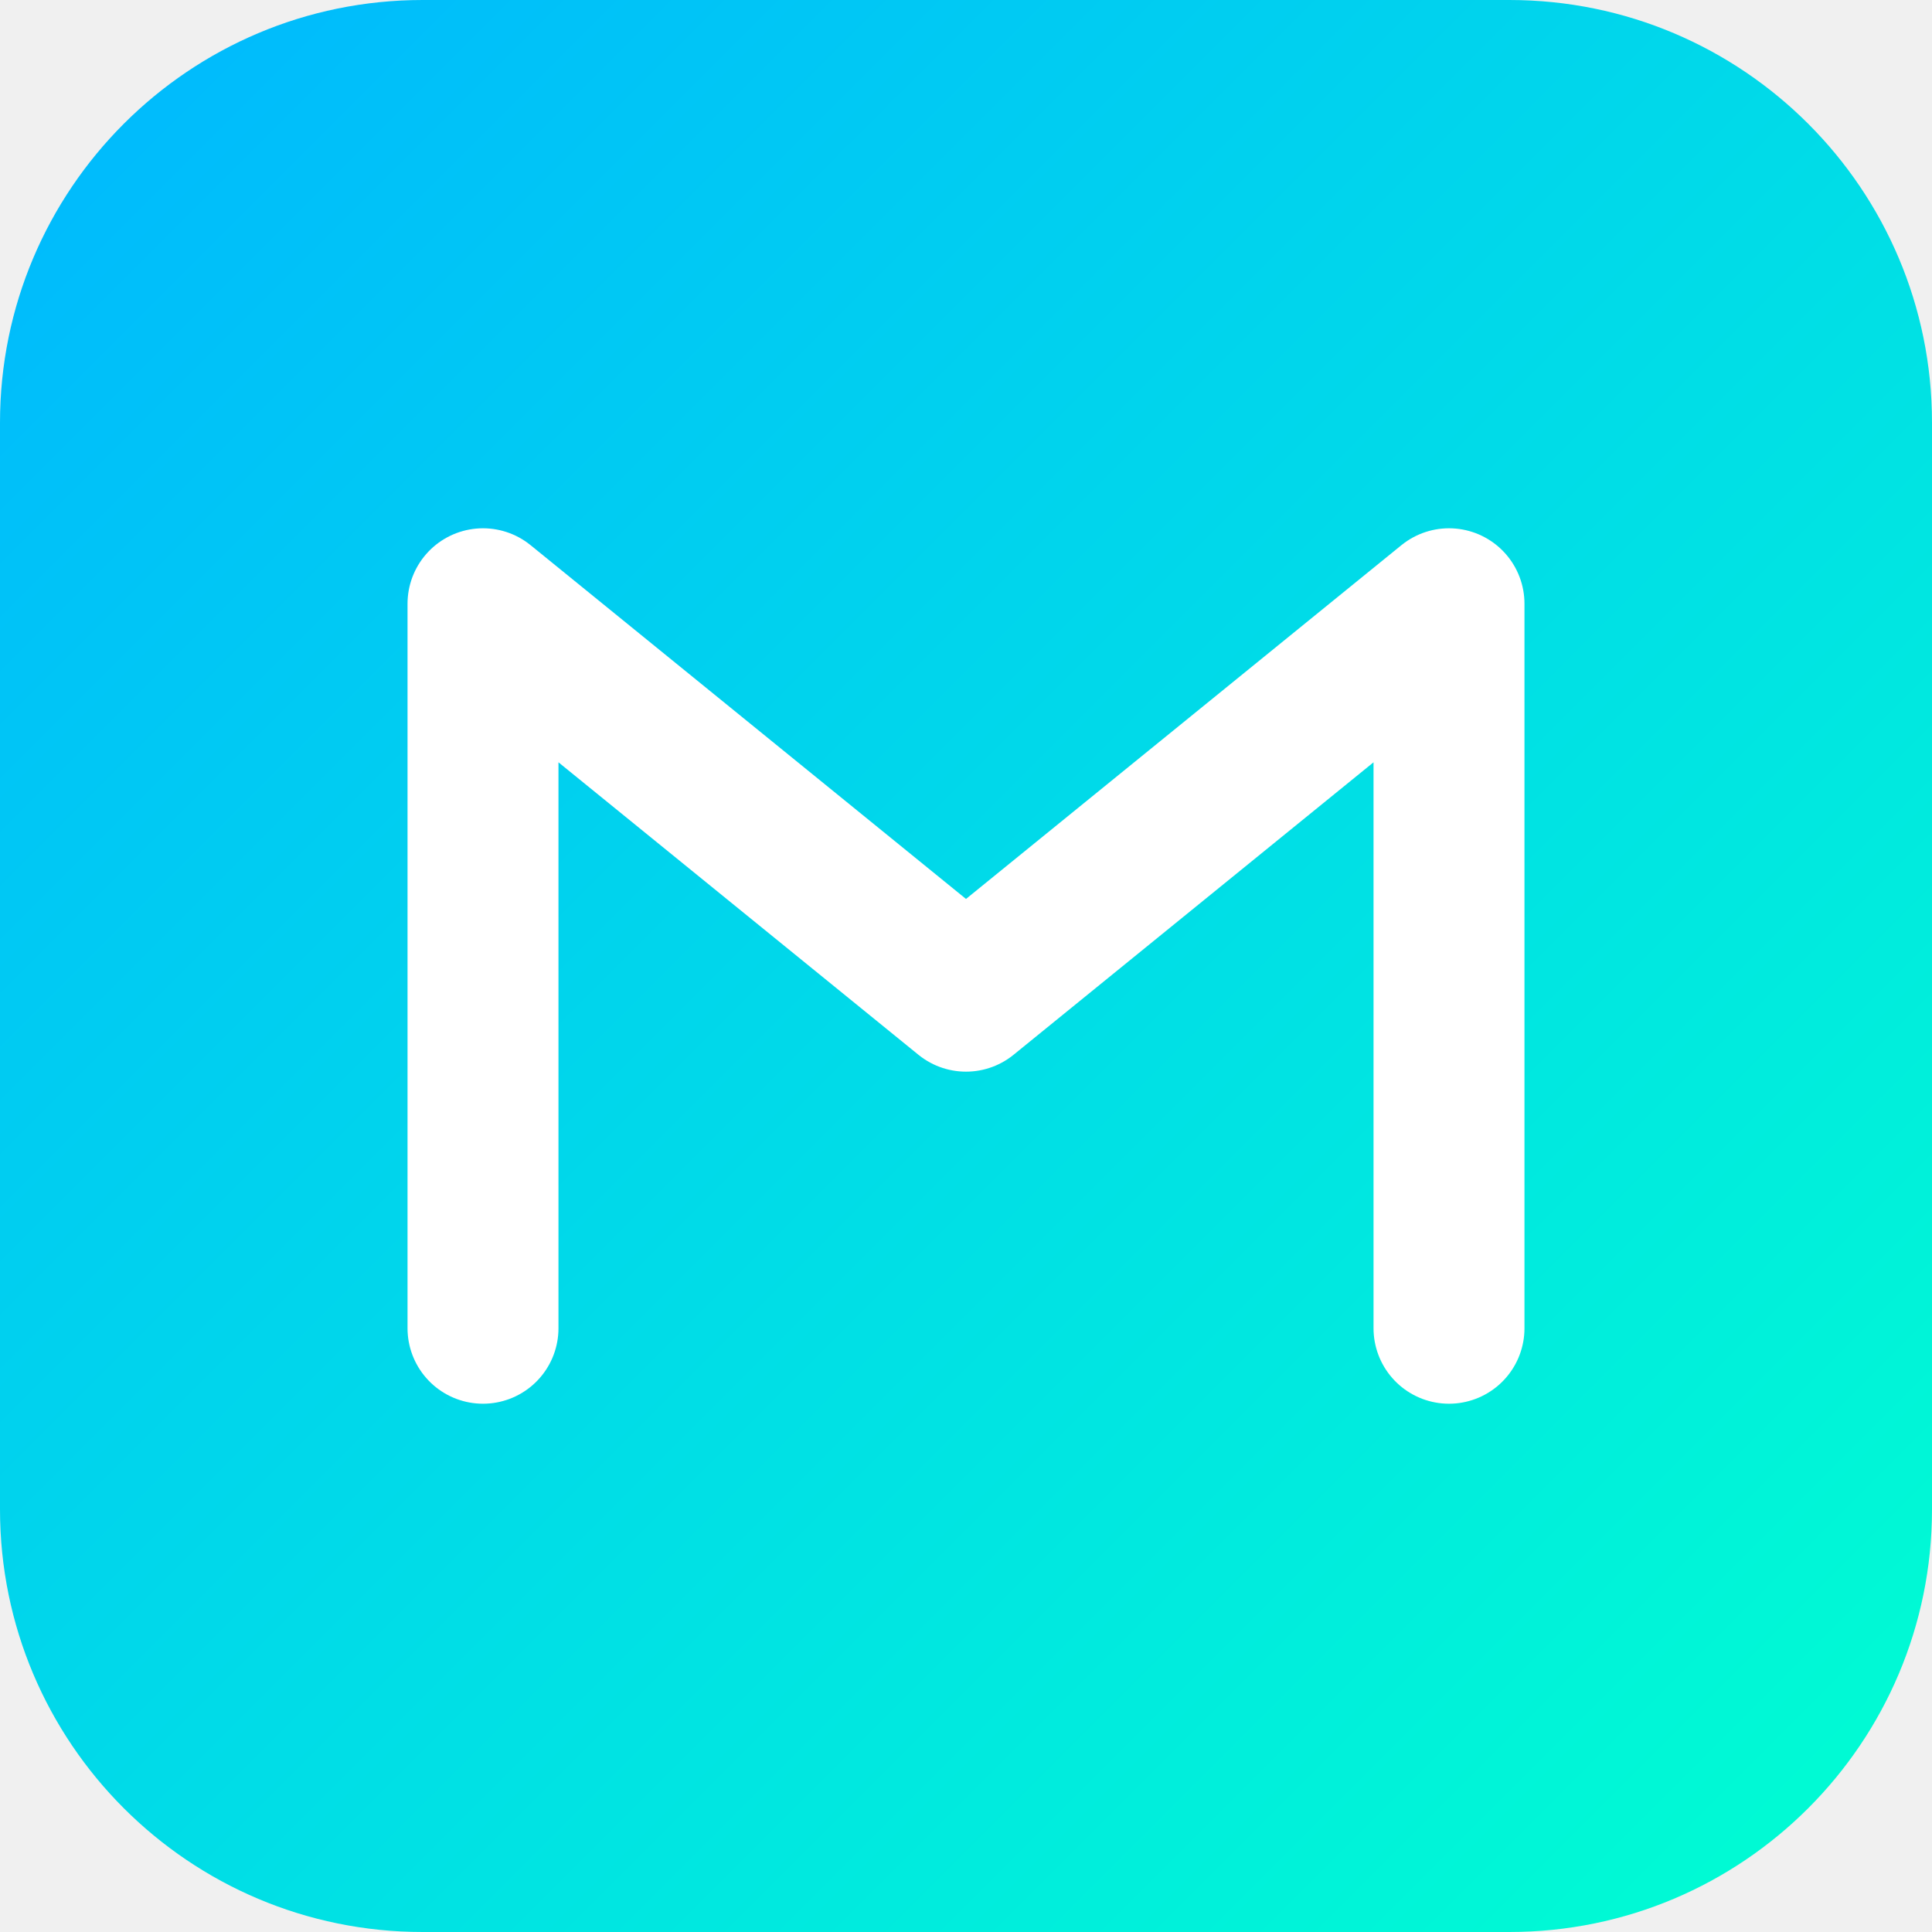
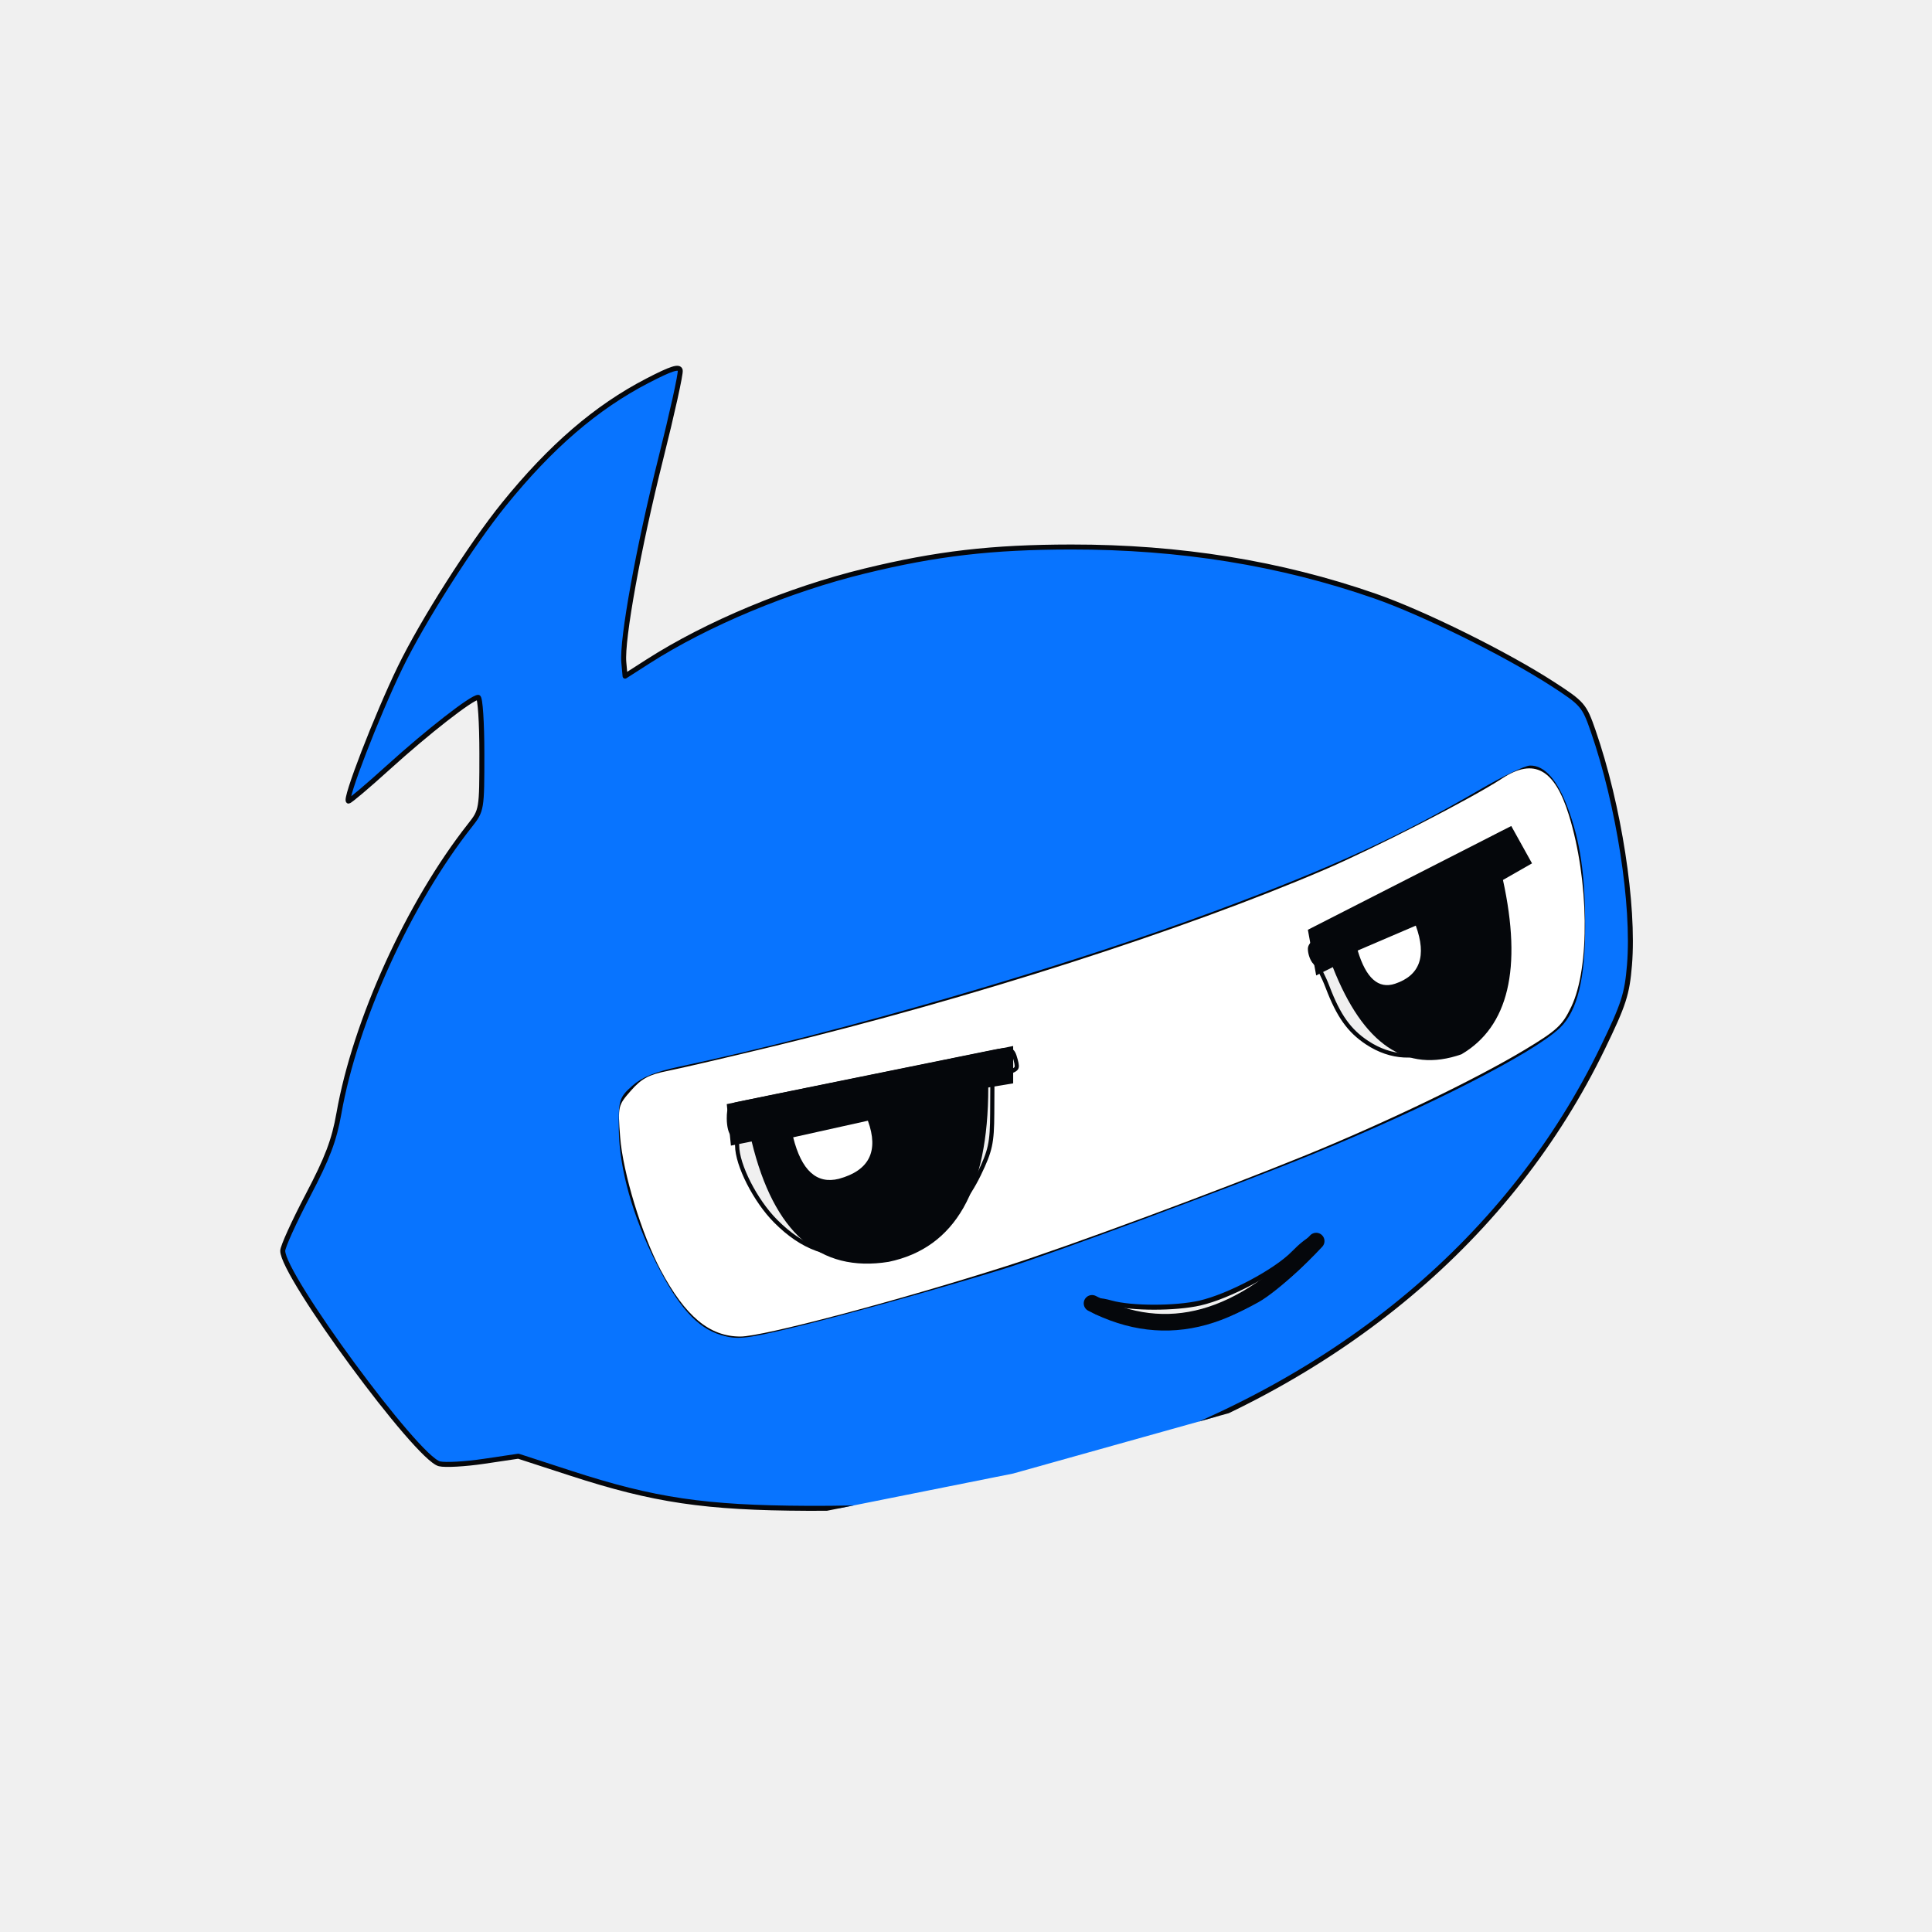
- <svg xmlns="http://www.w3.org/2000/svg" viewBox="0 0 32 32">
+ <svg xmlns="http://www.w3.org/2000/svg" width="1024" height="1024" viewBox="0 0 1024 1024">
  <defs>
-     <linearGradient id="g" x1="0" y1="0" x2="32" y2="32" gradientUnits="userSpaceOnUse">
-       <stop stop-color="#00b7ff" />
-       <stop offset="1" stop-color="#00ffd1" />
-     </linearGradient>
+     <clipPath id="face">
+       <path d="M150 80 H500 V290 L470 320 L430 340 L390 351 L340 365 L280 377 L200 370 L150 330 Z" />
+     </clipPath>
  </defs>
-   <rect width="32" height="32" rx="7" fill="url(#g)" />
-   <path d="M8 22V10l8 6.5L24 10v12" stroke="#fff" stroke-width="2.5" fill="none" stroke-linecap="round" stroke-linejoin="round" />
+   <g transform="translate(130 165) scale(2.2) translate(-155 -85)">
+     <g clip-path="url(#face)">
+       <path fill-rule="evenodd" d="M 457.819 197.530 C 450.488 202.333, 427.345 214.230, 415.063 219.509 C 381.231 234.049, 329.579 250.617, 282.663 261.978 C 271.573 264.663, 259.935 267.369, 256.801 267.991 C 252.237 268.896, 250.466 269.844, 247.917 272.748 C 244.788 276.311, 244.743 276.506, 245.316 283.944 C 245.977 292.515, 250.524 307.451, 255.067 315.975 C 261.020 327.144, 266.842 332, 274.278 332 C 279.696 332, 311.694 323.520, 338.500 314.980 C 353.605 310.168, 389.557 296.849, 410.500 288.306 C 429.885 280.398, 451.419 270.031, 463.268 262.902 C 470.981 258.261, 472.327 257.017, 474.455 252.563 C 478.992 243.065, 478.738 222.077, 473.896 206.400 C 470.452 195.249, 465.483 192.508, 457.819 197.530 M 451 214.061 C 447.425 216.256, 436.962 222.165, 427.750 227.192 C 413.712 234.852, 411 236.699, 411 238.595 C 411 239.839, 411.580 241.452, 412.288 242.179 C 412.996 242.905, 414.345 245.525, 415.285 248 C 417.944 255.001, 420.573 258.689, 424.986 261.609 C 436.907 269.498, 450.760 262.231, 455.973 245.353 C 458.273 237.907, 458.496 232.802, 456.874 224.727 C 455.787 219.316, 455.837 219.040, 458.302 216.810 C 460.353 214.955, 460.680 214.057, 459.960 212.250 C 459.468 211.012, 458.712 210.016, 458.282 210.035 C 457.852 210.055, 454.575 211.866, 451 214.061 M 426.657 236.111 C 421.279 238.886, 420.865 239.339, 421.450 241.813 C 422.185 244.920, 425.433 248, 427.976 248 C 430.553 248, 434.544 244.515, 436.005 240.989 C 436.969 238.660, 437.007 237.312, 436.161 235.455 C 435.546 234.105, 434.471 233.022, 433.771 233.048 C 433.072 233.075, 429.871 234.453, 426.657 236.111 M 334.500 263.060 C 332.300 263.515, 318.125 266.394, 303 269.457 C 287.875 272.521, 274.488 275.254, 273.250 275.532 C 271.454 275.936, 271 276.728, 271 279.460 C 271 281.342, 271.450 283.160, 272 283.500 C 272.550 283.840, 273 284.975, 273 286.022 C 273 290.817, 277.468 299.599, 282.436 304.566 C 288.974 311.104, 295.403 313.455, 304.884 312.775 C 316.616 311.932, 326.604 304.747, 332.225 293.107 C 335.001 287.357, 335.420 285.429, 335.457 278.246 L 335.500 269.991 338.651 268.951 C 341.432 268.032, 341.720 267.599, 341.097 265.270 C 340.262 262.147, 339.743 261.973, 334.500 263.060 M 292.821 279.859 C 288.597 280.761, 284.842 281.805, 284.475 282.178 C 283.313 283.364, 285.098 289.014, 287.278 291.044 C 290.069 293.645, 294.936 293.523, 299.010 290.750 C 304.008 287.349, 306.250 283.844, 305.455 280.677 C 304.669 277.545, 303.886 277.494, 292.821 279.859" fill="#05070b" stroke="#05070b" stroke-width="2" />
+       <path fill-rule="evenodd" d="M 251.879 101.737 C 239.553 108.121, 228.586 117.562, 217.305 131.500 C 209.435 141.223, 197.716 159.642, 192.308 170.786 C 186.697 182.347, 178.726 203, 179.875 203 C 180.227 203, 184.562 199.330, 189.508 194.845 C 198.887 186.339, 209.581 178, 211.110 178 C 211.600 178, 212 184.123, 212 191.606 C 212 205.078, 211.972 205.248, 209.127 208.856 C 194.400 227.536, 181.494 255.904, 177.558 278.241 C 176.418 284.715, 174.801 288.985, 170.075 298 C 166.760 304.325, 164.036 310.324, 164.024 311.332 C 163.948 317.251, 196.335 361.293, 201.766 362.656 C 203.140 363.001, 207.981 362.730, 212.525 362.054 L 220.786 360.825 233.413 364.933 C 253.462 371.455, 265.790 373.280, 290.500 373.383 C 320.111 373.507, 335.005 371.001, 364.791 360.885 C 418.916 342.504, 459.912 308.093, 482.006 262.500 C 487.101 251.987, 487.903 249.509, 488.482 242.500 C 489.671 228.078, 485.929 203.962, 479.727 186.079 C 477.593 179.926, 477.187 179.456, 470 174.801 C 458.739 167.509, 438.804 157.646, 427.105 153.580 C 404.308 145.656, 380.159 141.759, 354 141.783 C 334.873 141.801, 321.504 143.357, 304.216 147.576 C 285.889 152.048, 266.254 160.245, 252 169.373 L 246.500 172.895 246.196 169.561 C 245.699 164.104, 249.727 141.894, 255.075 120.602 C 257.829 109.638, 259.952 100.020, 259.791 99.229 C 259.570 98.136, 257.670 98.738, 251.879 101.737 M 453 200.606 C 433.258 212.107, 417.280 219.452, 389.408 229.835 C 352.231 243.686, 298.378 259.349, 259.621 267.584 C 253.956 268.788, 250.866 270.043, 248.621 272.052 C 245.643 274.718, 245.504 275.182, 245.590 282.173 C 245.705 291.441, 248.921 302.890, 254.530 314 C 259.797 324.432, 264.225 329.388, 269.758 331.046 C 273.477 332.160, 275.225 331.994, 285.717 329.528 C 297.208 326.827, 319.894 320.533, 337 315.300 C 348.377 311.819, 392.725 295.369, 412 287.480 C 439.517 276.217, 465.017 263.200, 471.287 257.216 C 475.336 253.351, 477.212 245.714, 477.204 233.132 C 477.196 220.702, 476.019 212.744, 473 204.707 C 470.594 198.300, 467.698 194.981, 464.561 195.036 C 463.428 195.055, 458.225 197.562, 453 200.606 M 407.536 311.964 C 403.256 316.346, 391.970 322.337, 385 323.925 C 379.101 325.270, 368.493 325.264, 363.630 323.914 C 360.911 323.159, 359.446 323.154, 358.703 323.897 C 356.773 325.827, 364.873 328.310, 374.646 328.785 C 384.661 329.272, 390.117 328.010, 398.794 323.202 C 403.500 320.595, 414 310.757, 414 308.955 C 414 306.894, 411.225 308.185, 407.536 311.964 M 512 333.637 C 500.267 334.431, 486.265 336.450, 473.500 339.188 C 447.588 344.746, 414.725 356.132, 397 365.692 C 384.855 372.242, 383.863 372.696, 380.250 373.356 L 377 373.950 377 366.975 C 377 363.139, 376.579 360, 376.064 360 C 375.549 360, 371.645 361.341, 367.389 362.980 C 360.151 365.767, 353.124 367.957, 346.810 369.395 C 344.560 369.908, 344.070 370.619, 343.810 373.747 L 343.500 377.486 334.500 379.281 C 305.742 385.017, 272.512 393.479, 252.519 400.158 C 224.261 409.598, 220.199 412.053, 219.276 420.248 C 218.907 423.520, 219.338 425.743, 220.959 428.919 C 225.429 437.681, 246.970 457.421, 263.489 467.892 C 266.233 469.632, 268.483 471.814, 268.489 472.742 C 268.495 473.670, 270.110 475.346, 272.078 476.465 L 275.656 478.500 272.872 482.882 C 269.136 488.761, 267.644 496.477, 268.533 505.325 C 269.184 511.807, 269.103 512.330, 267.638 511.114 C 266.703 510.339, 264.553 509.950, 262.514 510.188 C 258.004 510.715, 257.997 509.492, 262.500 507.864 C 265.842 506.655, 266 506.381, 266 501.768 C 266 498.393, 265.547 496.763, 264.498 496.361 C 259.844 494.575, 251.917 500.882, 250.036 507.865 C 247.734 516.416, 251.032 525.351, 258.003 529.446 C 260.901 531.148, 263.214 531.500, 271.500 531.500 C 280.852 531.500, 281.856 531.298, 287 528.382 L 292.500 525.265 295.177 516.382 C 296.650 511.497, 300.363 499.258, 303.427 489.184 C 306.492 479.110, 309 470.222, 309 469.434 C 309 466.533, 301.104 460.240, 290.941 455.039 C 280.213 449.549, 272.363 444.411, 261 435.442 C 254.352 430.194, 251.410 427.256, 252.107 426.559 C 252.323 426.344, 257.151 424.786, 262.835 423.097 C 281.812 417.459, 320.075 410.047, 323.471 411.351 C 326.204 412.399, 320.860 439.344, 311.640 471 C 309.157 479.525, 305.949 490.550, 304.511 495.500 C 300.178 510.415, 297.034 520.174, 294.526 526.500 C 291.615 533.840, 286.637 553.334, 284.422 566.066 C 283.520 571.255, 282.493 580.650, 282.141 586.944 L 281.500 598.387 266.040 603.617 C 255.211 607.280, 250.364 609.394, 249.860 610.673 C 249.464 611.678, 249.119 615.875, 249.092 620 C 249.037 628.520, 250.943 633.807, 255.668 638.239 C 259.049 641.412, 258.507 641.498, 275.386 635.116 C 281.373 632.852, 286.615 631, 287.036 631 C 287.456 631, 288.355 633.362, 289.034 636.250 C 290.590 642.875, 297.637 662.858, 298.994 664.493 C 299.793 665.455, 302.556 665.225, 311.757 663.429 C 318.216 662.168, 326.087 660.848, 329.250 660.496 C 332.413 660.144, 335 659.485, 335 659.032 C 335 658.578, 333.616 654.898, 331.925 650.854 C 330.234 646.809, 327.049 638.550, 324.847 632.500 C 322.645 626.450, 320.248 620.305, 319.522 618.843 C 318.212 616.210, 318.270 616.144, 326.350 611.164 C 336.978 604.613, 343.756 598.524, 350.871 589.136 C 361.776 574.744, 369.208 561.177, 377.513 540.500 C 387.558 515.489, 394.410 487.895, 396.970 462.144 C 398.181 449.965, 398.247 418.509, 397.083 408.500 L 396.269 401.500 401.254 396.745 C 406.677 391.571, 426.130 381.384, 440.500 376.191 L 448.500 373.301 452.126 366.400 C 454.120 362.605, 457.400 357.603, 459.415 355.285 C 464.651 349.261, 475.308 344.237, 486.298 342.612 C 491.090 341.903, 494.772 341.561, 494.482 341.852 C 494.191 342.142, 490.311 343.431, 485.858 344.717 C 468.953 349.597, 461.413 354.880, 455.623 365.898 C 449.798 376.983, 447.800 386.141, 447.638 402.500 C 447.473 419.258, 448.925 424.518, 454.825 428.527 C 458.132 430.774, 462.893 431.774, 464.176 430.491 C 464.456 430.211, 463.646 427.848, 462.375 425.241 C 458.978 418.269, 456.421 399, 458.893 399 C 460.228 399, 460.998 401.663, 461.015 406.332 C 461.035 412.098, 463.632 422.573, 466.153 427.059 C 467.309 429.116, 469.293 431.354, 470.561 432.033 C 473.464 433.587, 482.620 432.808, 484.588 430.841 C 485.839 429.590, 485.520 428.423, 482.134 421.880 C 476.934 411.833, 474.203 396.154, 478.069 398.543 C 478.581 398.859, 479 400.122, 479 401.349 C 479 404.794, 481.856 415.023, 484.145 419.777 C 488.049 427.884, 494.725 428.780, 498.999 421.770 C 501.620 417.470, 501.504 414.141, 498.394 404.500 C 496.173 397.616, 495.922 395.594, 496.591 390 C 497.018 386.425, 497.328 379.641, 497.280 374.925 L 497.193 366.351 506.347 364.542 C 511.381 363.547, 520.334 362.511, 526.242 362.239 C 536.061 361.786, 537.201 361.527, 539.512 359.215 C 542.594 356.134, 543.399 353.233, 542.756 347.532 C 542.157 342.218, 539.129 337.747, 534.770 335.744 C 531.370 334.181, 519.787 333.109, 512 333.637 M 441.735 398.884 C 440.781 401.571, 440 404.426, 440 405.229 C 440 406.669, 443.022 410, 444.329 410 C 444.698 410, 445 406.400, 445 402 C 445 397.600, 444.656 394, 444.235 394 C 443.814 394, 442.689 396.198, 441.735 398.884 M 326.817 530.716 C 320.229 546.429, 314.546 569.550, 315.192 578.011 L 315.500 582.048 320.500 577.919 C 327.203 572.383, 335.138 561.664, 340.732 550.592 C 345.664 540.829, 351.295 524.902, 350.180 523.870 C 349.806 523.524, 345.225 522.946, 340 522.586 L 330.500 521.932 326.817 530.716 M 241.500 605.227 C 239.850 605.815, 236.700 607.522, 234.500 609.020 C 230.692 611.613, 230.188 611.698, 224 610.801 C 215.264 609.535, 205.770 610.473, 195.954 613.574 C 188.215 616.019, 187.736 616.343, 185.979 620.321 C 181.863 629.638, 180.512 638.700, 180.508 657 C 180.504 679.067, 183.067 694.180, 189.243 708.500 C 198.280 729.457, 210.669 738.146, 231.500 738.140 C 240.489 738.138, 251.344 735.652, 255.093 732.738 C 258.190 730.330, 259.261 724.311, 258.759 712.125 C 258.377 702.824, 257.752 699.072, 255.633 693.357 C 253.690 688.118, 252.597 682.252, 251.535 671.357 C 250.217 657.845, 250.230 656.409, 251.683 655.500 C 261.054 649.632, 262.517 648.350, 262.816 645.750 C 263.106 643.231, 262.849 643, 259.763 643 C 253.919 643, 247.846 634.946, 245.949 624.680 C 244.831 618.635, 246.137 609.611, 248.508 606.991 C 249.329 606.084, 250 605.040, 250 604.671 C 250 603.673, 244.929 604.005, 241.500 605.227 M 175.434 622.272 C 167.328 627.224, 165.516 630.171, 163.451 641.753 C 161.583 652.232, 161.616 679.866, 163.513 692.500 C 167.583 719.615, 177.291 739.424, 191.434 749.471 C 200.761 756.097, 205.446 757.422, 219.500 757.412 C 229.927 757.405, 232.463 757.058, 238.848 754.768 C 242.890 753.318, 247.102 751.315, 248.208 750.316 C 249.868 748.816, 256 738.059, 256 736.645 C 256 736.418, 253.188 737.371, 249.750 738.763 C 245.233 740.592, 240.970 741.428, 234.375 741.777 C 223.872 742.332, 217.347 741.102, 208.310 736.860 C 189.257 727.918, 176.790 696.250, 176.872 657 C 176.902 642.405, 178.341 631.726, 181.440 623.094 C 182.310 620.671, 182.874 618.541, 182.695 618.362 C 182.515 618.182, 179.248 619.942, 175.434 622.272 M 338 662.046 C 336.625 662.534, 326.531 664.311, 315.568 665.995 C 304.606 667.679, 295.061 669.535, 294.357 670.119 C 291.924 672.138, 291.933 674.846, 294.399 681.904 L 296.875 688.990 292.957 697.352 C 288.489 706.885, 285.017 720.103, 285.007 727.618 L 285 732.736 290.750 734.334 C 320.444 742.586, 373.580 742.953, 402 735.103 C 408.149 733.405, 408.517 733.134, 408.818 730.087 C 409.313 725.080, 407.268 717.266, 403.305 709.028 C 396.636 695.161, 383.818 685.051, 368.250 681.379 C 354.831 678.214, 337.788 681.059, 326.146 688.408 C 321.596 691.280, 321 691.463, 321 689.988 C 321 687.049, 340.397 678, 346.697 678 C 347.998 678, 349.324 677.319, 349.643 676.488 C 350.768 673.557, 348.887 665.796, 346.465 663.374 C 343.967 660.876, 342.114 660.585, 338 662.046 M 283.274 743.444 C 283.594 747.666, 284.390 751.765, 285.044 752.554 C 286.821 754.694, 300.310 758.653, 312.093 760.492 C 326.505 762.741, 358.597 763.570, 373.513 762.078 C 391.310 760.298, 408.103 756.010, 410.200 752.711 C 410.623 752.045, 410.976 748.032, 410.985 743.794 L 411 736.089 406.750 737.604 C 392.319 742.749, 366.919 745.499, 341.417 744.677 C 319.625 743.975, 301.132 741.260, 284.597 736.335 C 282.809 735.802, 282.729 736.231, 283.274 743.444" fill="#0874ff" stroke="#05070b" stroke-width="1.2" stroke-linejoin="round" />
+       <path fill-rule="evenodd" d="M 457.819 197.530 C 450.488 202.333, 427.345 214.230, 415.063 219.509 C 381.231 234.049, 329.579 250.617, 282.663 261.978 C 271.573 264.663, 259.935 267.369, 256.801 267.991 C 252.237 268.896, 250.466 269.844, 247.917 272.748 C 244.788 276.311, 244.743 276.506, 245.316 283.944 C 245.977 292.515, 250.524 307.451, 255.067 315.975 C 261.020 327.144, 266.842 332, 274.278 332 C 279.696 332, 311.694 323.520, 338.500 314.980 C 353.605 310.168, 389.557 296.849, 410.500 288.306 C 429.885 280.398, 451.419 270.031, 463.268 262.902 C 470.981 258.261, 472.327 257.017, 474.455 252.563 C 478.992 243.065, 478.738 222.077, 473.896 206.400 C 470.452 195.249, 465.483 192.508, 457.819 197.530 M 451 214.061 C 447.425 216.256, 436.962 222.165, 427.750 227.192 C 413.712 234.852, 411 236.699, 411 238.595 C 411 239.839, 411.580 241.452, 412.288 242.179 C 412.996 242.905, 414.345 245.525, 415.285 248 C 417.944 255.001, 420.573 258.689, 424.986 261.609 C 436.907 269.498, 450.760 262.231, 455.973 245.353 C 458.273 237.907, 458.496 232.802, 456.874 224.727 C 455.787 219.316, 455.837 219.040, 458.302 216.810 C 460.353 214.955, 460.680 214.057, 459.960 212.250 C 459.468 211.012, 458.712 210.016, 458.282 210.035 C 457.852 210.055, 454.575 211.866, 451 214.061 M 426.657 236.111 C 421.279 238.886, 420.865 239.339, 421.450 241.813 C 422.185 244.920, 425.433 248, 427.976 248 C 430.553 248, 434.544 244.515, 436.005 240.989 C 436.969 238.660, 437.007 237.312, 436.161 235.455 C 435.546 234.105, 434.471 233.022, 433.771 233.048 C 433.072 233.075, 429.871 234.453, 426.657 236.111 M 334.500 263.060 C 332.300 263.515, 318.125 266.394, 303 269.457 C 287.875 272.521, 274.488 275.254, 273.250 275.532 C 271.454 275.936, 271 276.728, 271 279.460 C 271 281.342, 271.450 283.160, 272 283.500 C 272.550 283.840, 273 284.975, 273 286.022 C 273 290.817, 277.468 299.599, 282.436 304.566 C 288.974 311.104, 295.403 313.455, 304.884 312.775 C 316.616 311.932, 326.604 304.747, 332.225 293.107 C 335.001 287.357, 335.420 285.429, 335.457 278.246 L 335.500 269.991 338.651 268.951 C 341.432 268.032, 341.720 267.599, 341.097 265.270 C 340.262 262.147, 339.743 261.973, 334.500 263.060 M 292.821 279.859 C 288.597 280.761, 284.842 281.805, 284.475 282.178 C 283.313 283.364, 285.098 289.014, 287.278 291.044 C 290.069 293.645, 294.936 293.523, 299.010 290.750 C 304.008 287.349, 306.250 283.844, 305.455 280.677 C 304.669 277.545, 303.886 277.494, 292.821 279.859" fill="white" />
+       <path fill="#05070b" d="M271 276 L340 262 L340 271 L334 272 Q334 309 310 314 Q285 318 277 285 L272 286 Z M411 234 L460 209 L465 218 L458 222 Q465 254 448 264 Q428 271 417 243 L413 245 Z" />
+       <path fill="white" d="M287 284 L305 280 Q309 291 298 294 Q290 296 287 284 Z M423 239 L437 233 Q441 244 432 247 Q426 249 423 239 Z" />
+       <path d="M359 324 Q386 338 413 309" fill="none" stroke="#05070b" stroke-width="4" stroke-linecap="round" />
+     </g>
+   </g>
</svg>
